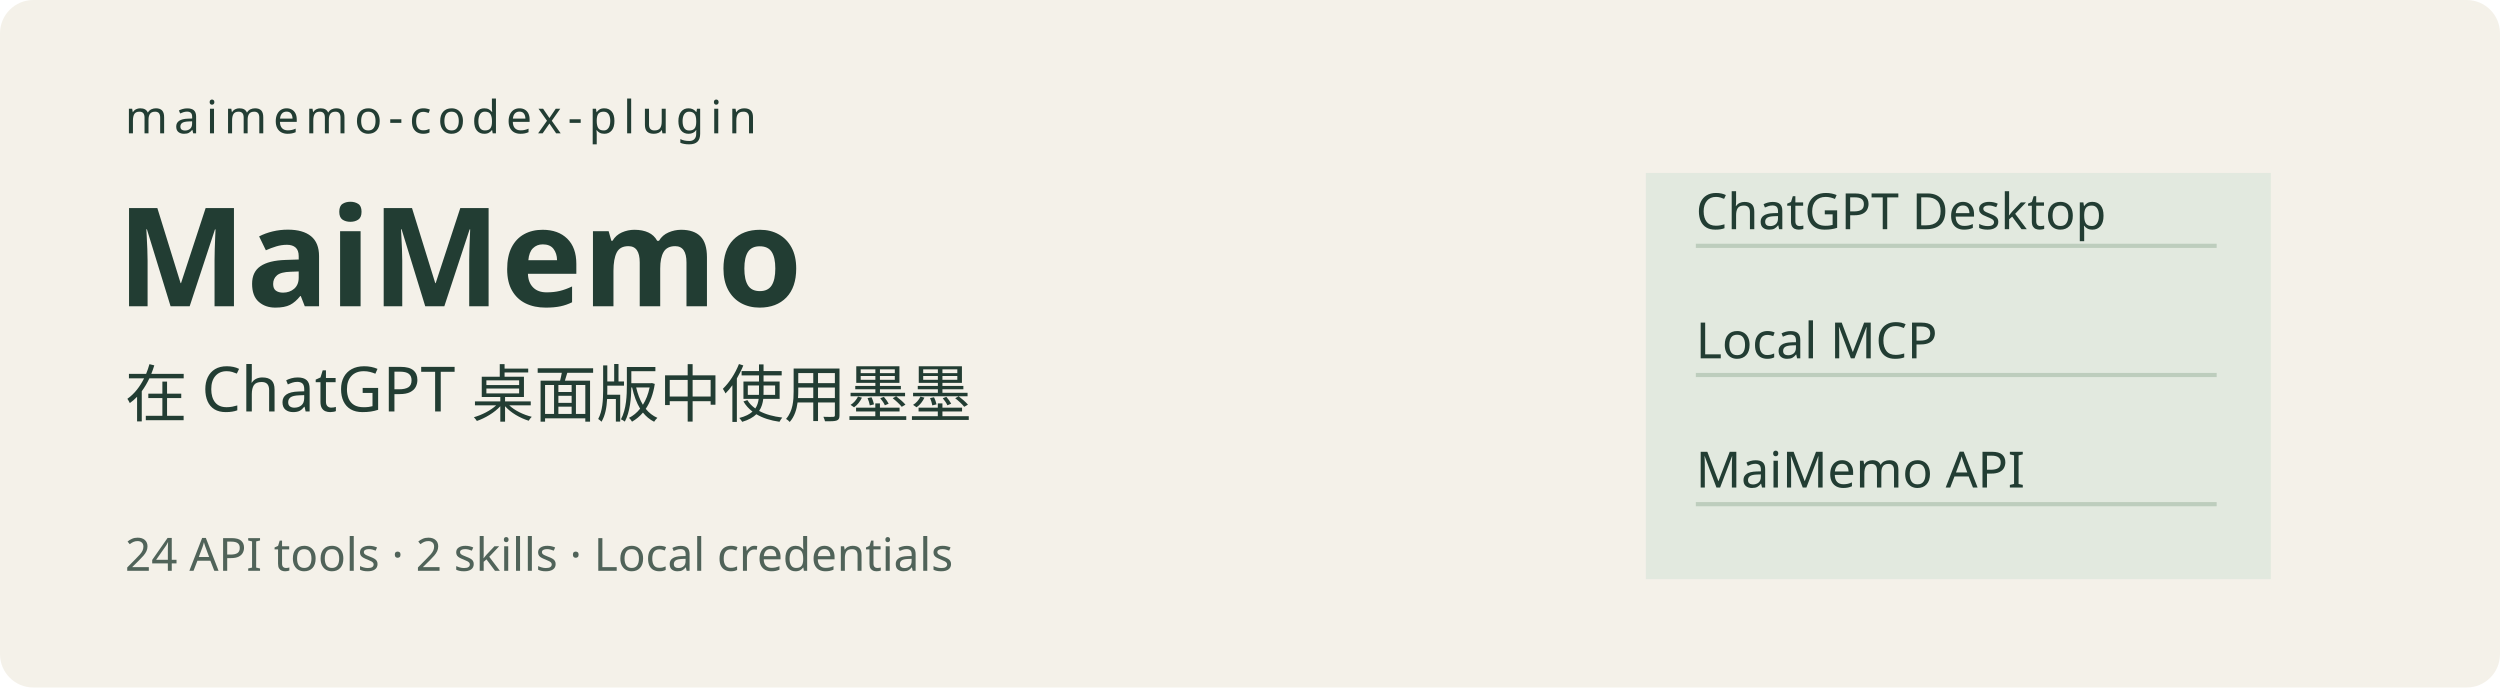
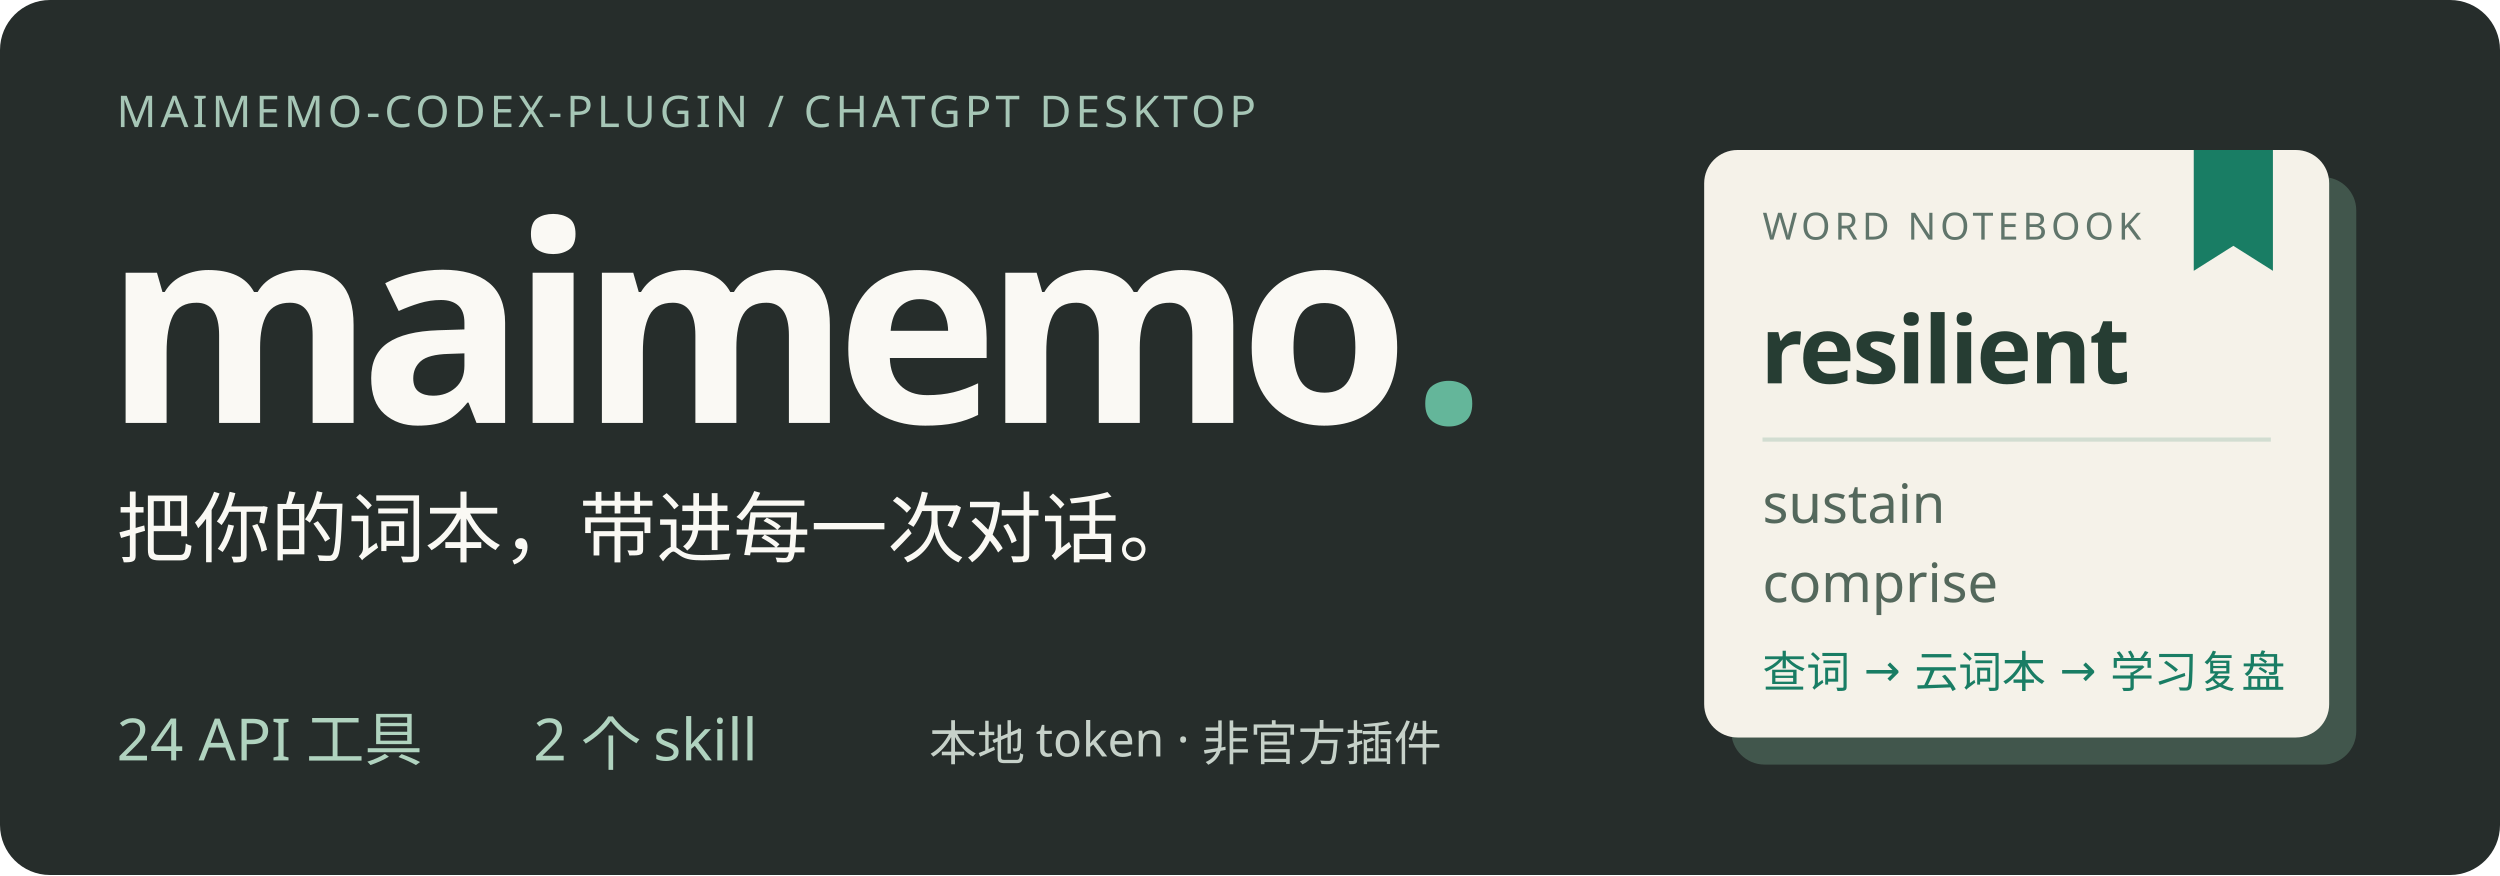
- <svg xmlns="http://www.w3.org/2000/svg" width="1200" height="330" viewBox="0 0 1200 330" role="img" aria-labelledby="title desc">
-   <rect width="1200" height="330" rx="16" fill="#f4f1e9" />
-   <g font-family="Segoe UI,Microsoft YaHei,sans-serif" fill="#223d33">
-     <text x="60" y="64" font-size="22" letter-spacing="3">maimemo-codex-plugin</text>
-     <text x="56" y="147" font-size="66" font-weight="650">MaiMemo</text>
-     <text x="60" y="200" font-size="30">在 ChatGPT 桌面版中使用墨墨</text>
-     <text x="60" y="274" font-size="22" fill="#506359">24 API tools · 2 skills · Local credentials</text>
+ <svg xmlns="http://www.w3.org/2000/svg" width="1200" height="420" viewBox="0 0 1200 420" role="img" aria-labelledby="title desc">
+   <rect width="1200" height="420" rx="24" fill="#262d2b" />
+   <g id="wordmark" font-family="Segoe UI,Microsoft YaHei,PingFang SC,sans-serif">
+     <text x="56" y="61" font-size="21" letter-spacing="2" fill="#a6c6b6">MAIMEMO-CODEX-PLUGIN / CHATGPT DESKTOP</text>
+     <text x="50" y="203" font-size="132" font-weight="750" letter-spacing="-7" fill="#faf9f4">maimemo<tspan fill="#64b69a">.</tspan>
+     </text>
+     <text x="56" y="267" font-size="37" fill="#faf9f4">把你的词本，带进每一次对话。</text>
+     <text x="56" y="365" font-size="28" fill="#b0d3bf">24 API 工具</text>
+     <text x="256" y="365" font-size="28" fill="#b0d3bf">2 个 skill</text>
+     <text x="446" y="365" font-size="23" fill="#c6d1c9">本地 token · 非官方插件</text>
  </g>
-   <g transform="translate(790 78)" font-family="Segoe UI,Microsoft YaHei,sans-serif">
-     <path d="M0 5h300v195H0z" fill="#e2e9df" />
-     <path d="M24 40h250M24 102h250M24 164h250" stroke="#bdcdbd" stroke-width="2" />
-     <text x="24" y="32" font-size="24" fill="#223d33">ChatGPT Desktop</text>
-     <text x="24" y="94" font-size="24" fill="#223d33">Local MCP</text>
-     <text x="24" y="156" font-size="24" fill="#223d33">MaiMemo API</text>
+   <g id="vocabulary-card" transform="translate(818 72)" font-family="Segoe UI,Microsoft YaHei,PingFang SC,sans-serif">
+     <rect x="13" y="13" width="300" height="282" rx="16" fill="#41564c" />
+     <rect width="300" height="282" rx="16" fill="#f5f2e9" />
+     <path d="M235 0h38v58l-19-12-19 12z" fill="#197d64" />
+     <text x="28" y="43" font-size="18" letter-spacing="2" fill="#60756b">WORD NOTEBOOK</text>
+     <text x="27" y="112" font-size="45" font-weight="650" letter-spacing="-1" fill="#263d33">resilient</text>
+     <path d="M28 139h244" stroke="#d2ddd1" stroke-width="2" />
+     <text x="28" y="179" font-size="26" fill="#54685c">sustain</text>
+     <text x="28" y="217" font-size="26" fill="#54685c">comprise</text>
+     <text x="28" y="258" font-size="21" fill="#197d64">查词 → 云词本 → 学习复盘</text>
  </g>
</svg>
